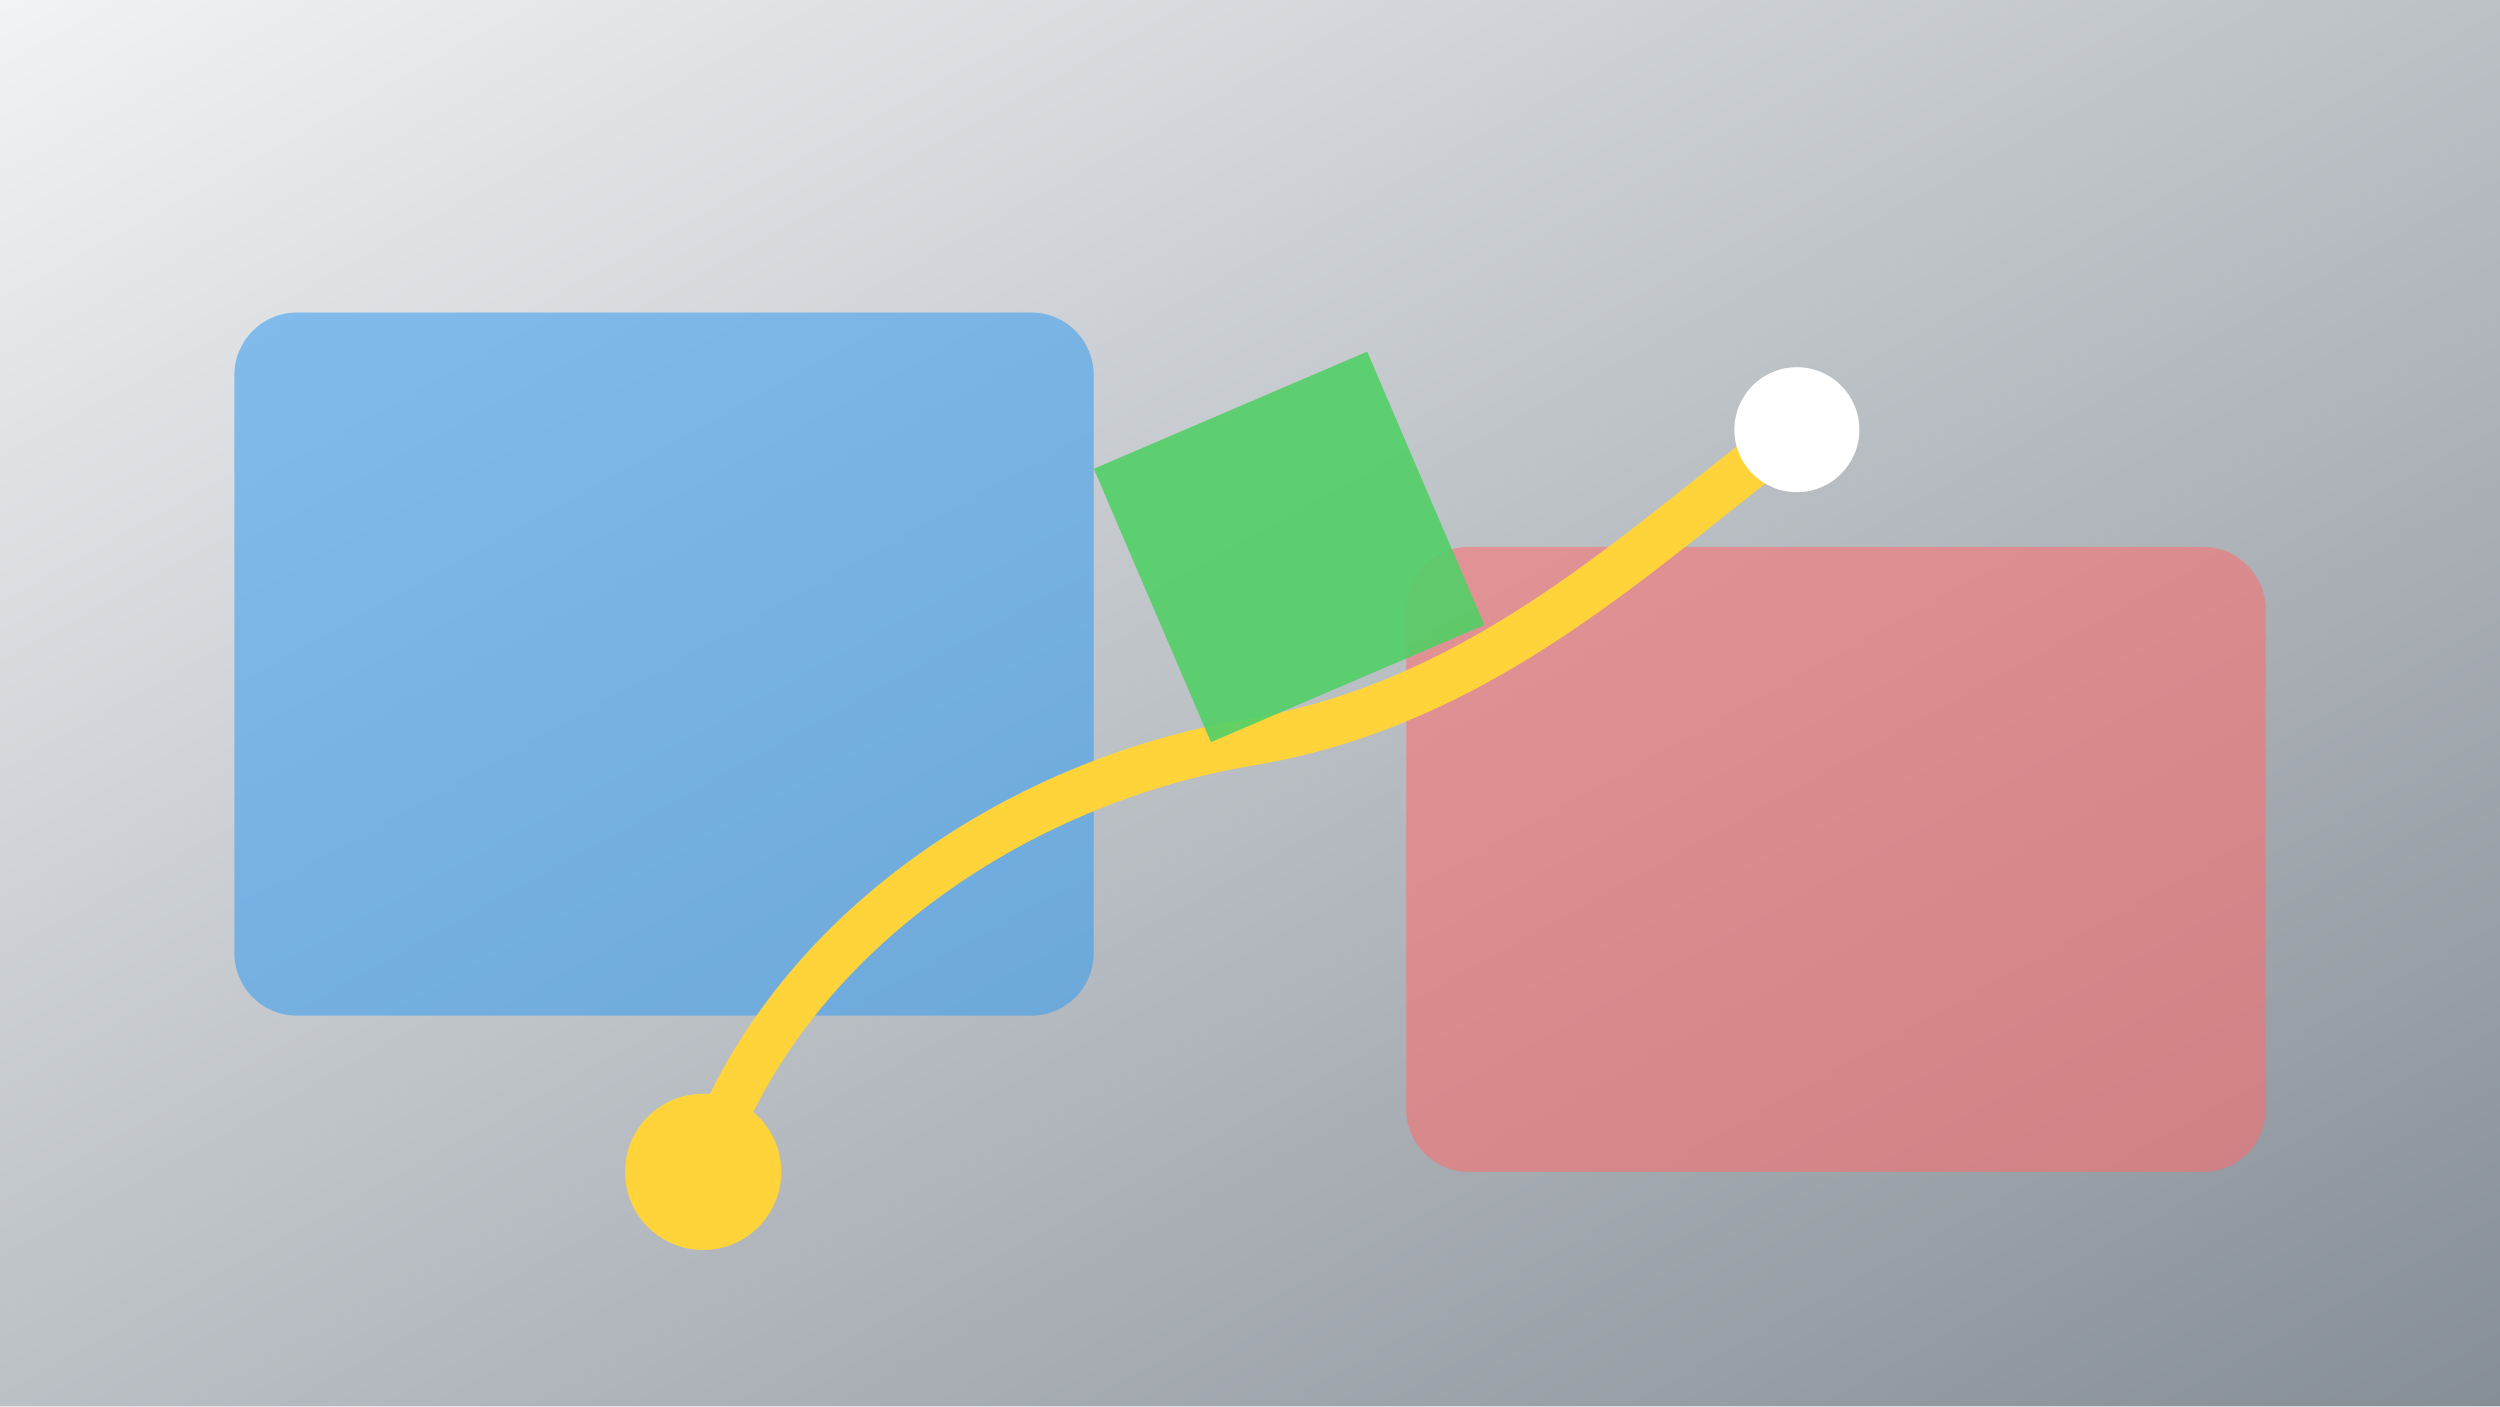
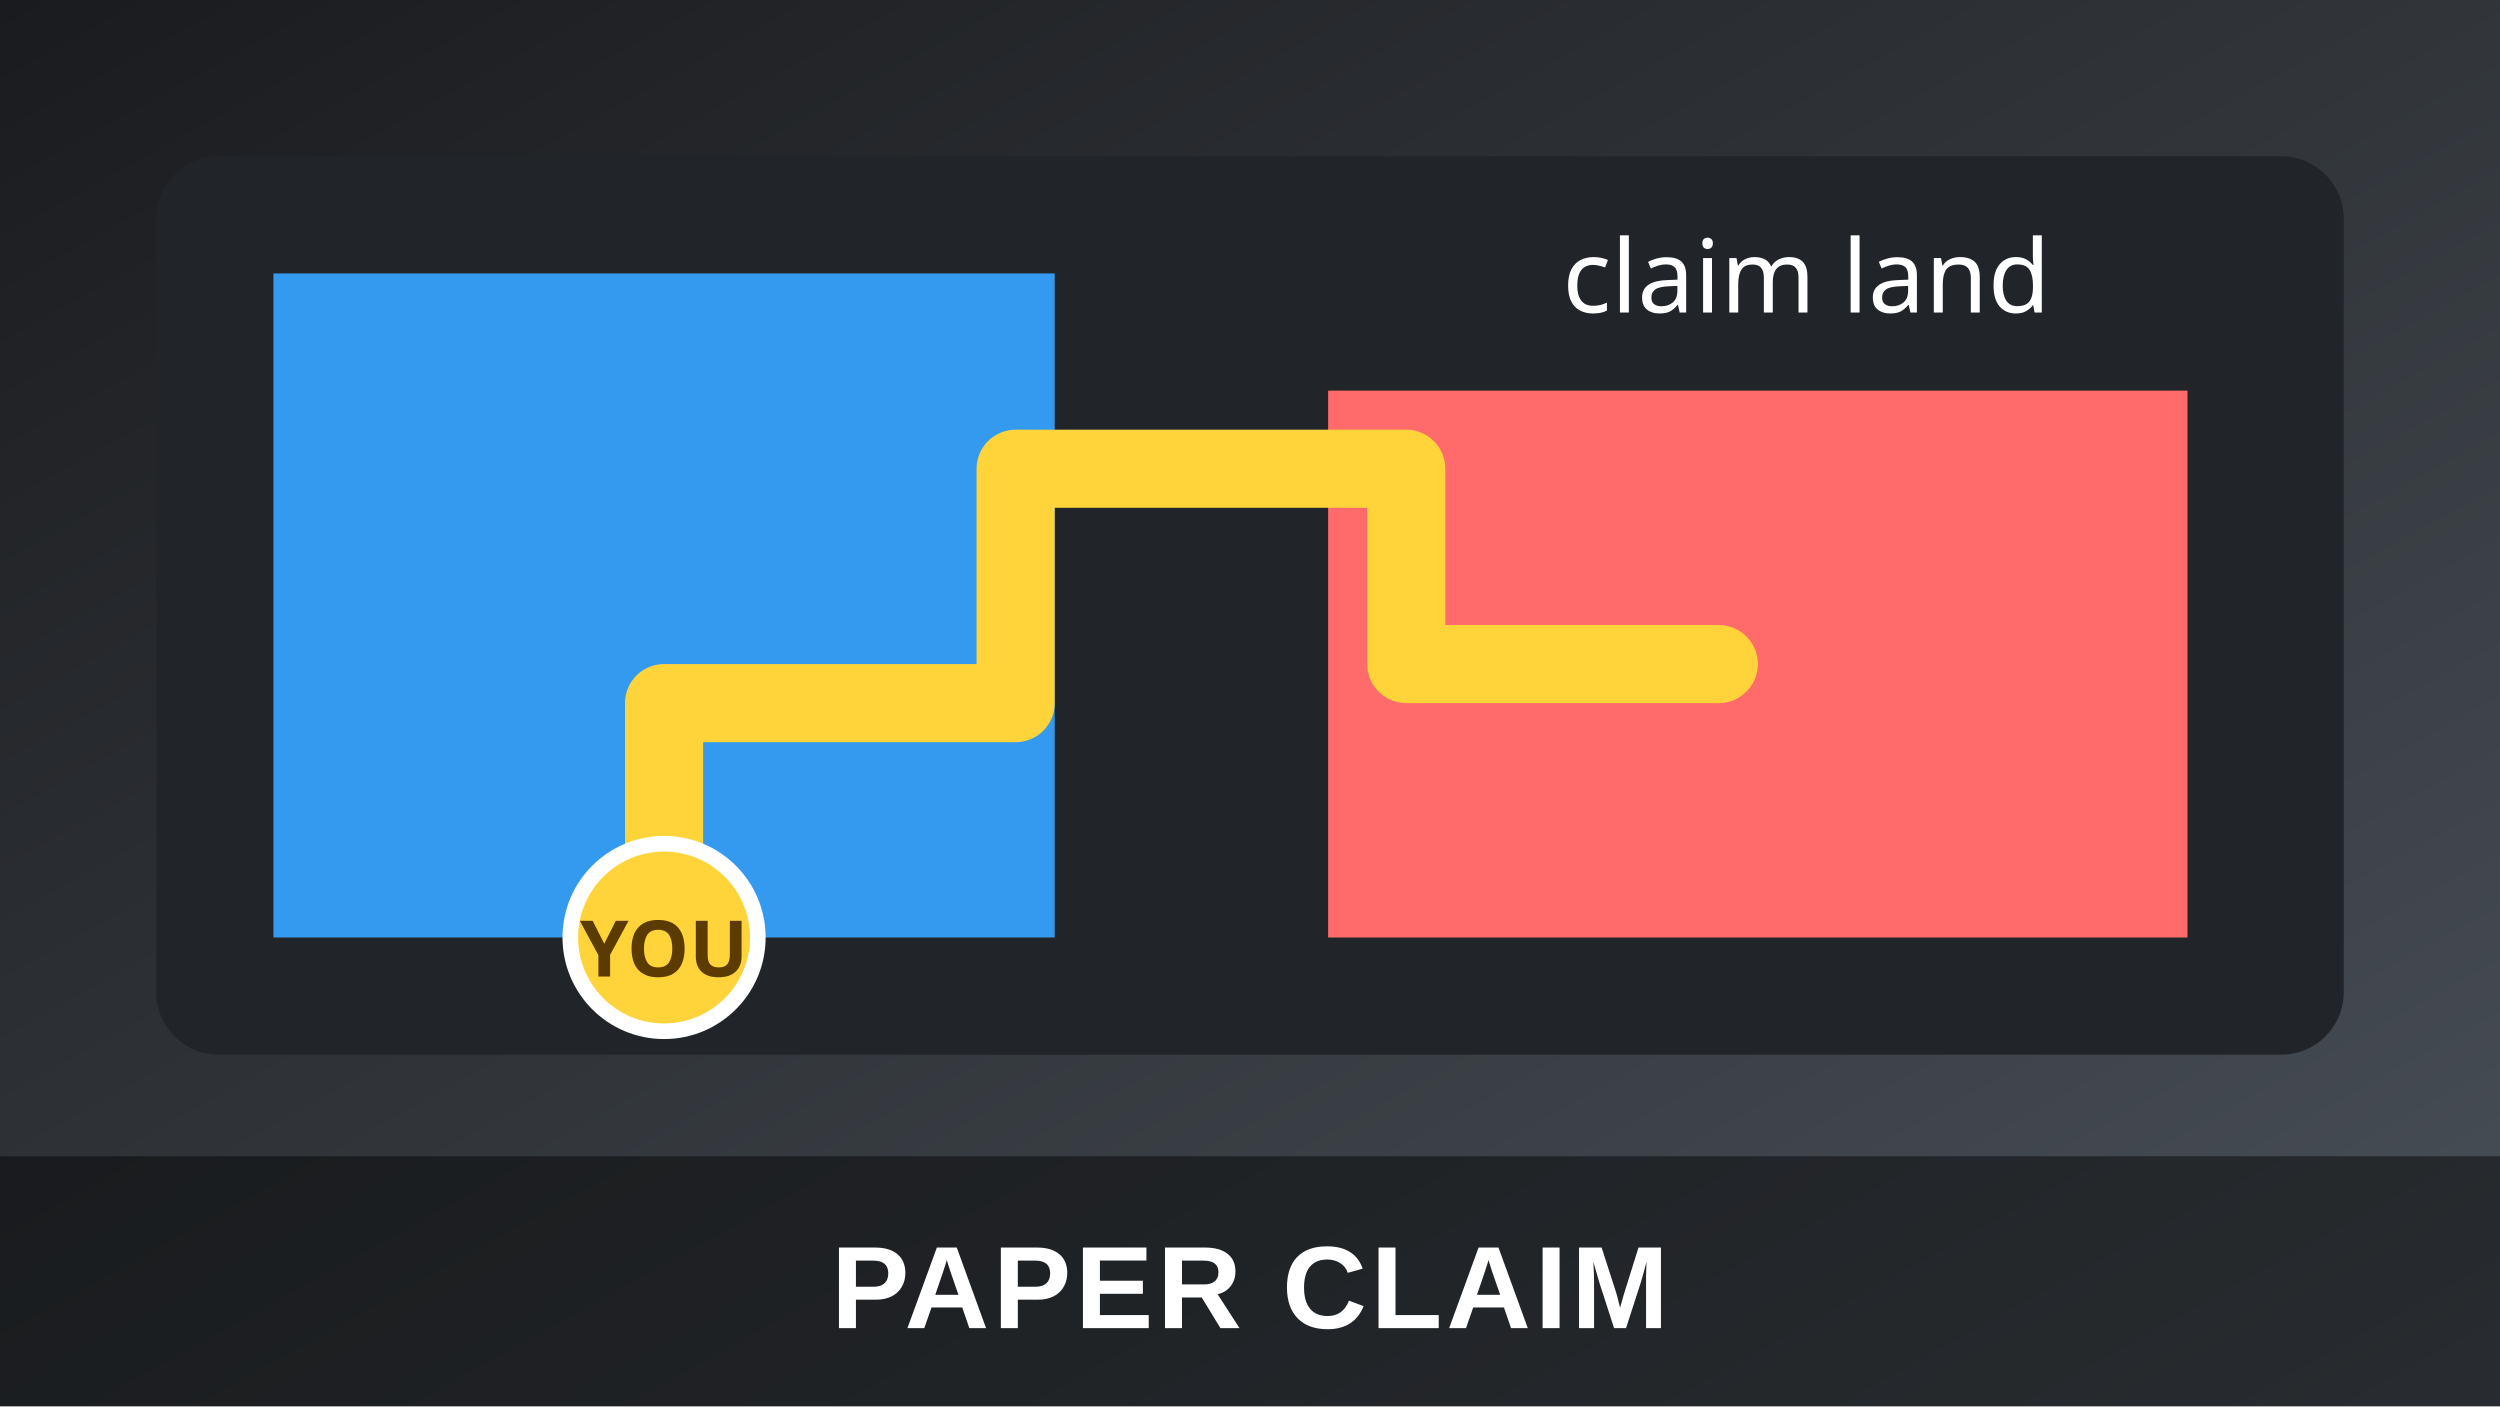
<svg xmlns="http://www.w3.org/2000/svg" viewBox="0 0 320 180" role="img" aria-hidden="true">
  <defs>
    <linearGradient id="g" x1="0" y1="0" x2="1" y2="1">
-       <stop offset="0%" stop-color="#f1f3f5" />
-       <stop offset="100%" stop-color="#868e96" />
+       <stop offset="0%" stop-color="#1a1b1e" />
+       <stop offset="100%" stop-color="#495057" />
    </linearGradient>
  </defs>
  <rect width="320" height="180" fill="url(#g)" />
-   <rect x="30" y="40" width="110" height="90" rx="8" fill="#339af0" opacity="0.55" />
-   <rect x="180" y="70" width="110" height="80" rx="8" fill="#ff6b6b" opacity="0.55" />
-   <path d="M90 150 C100 120, 130 100, 160 95 C190 90, 210 70, 230 55" fill="none" stroke="#ffd43b" stroke-width="6" stroke-linecap="round" />
-   <circle cx="90" cy="150" r="10" fill="#ffd43b" />
-   <circle cx="230" cy="55" r="8" fill="#fff" />
-   <path d="M140 60 L175 45 L190 80 L155 95 Z" fill="#51cf66" opacity="0.9" />
+   <rect x="20" y="20" width="280" height="115" rx="8" fill="#212529" />
+   <rect x="35" y="35" width="100" height="85" fill="#339af0" />
+   <rect x="170" y="50" width="110" height="70" fill="#ff6b6b" />
+   <path d="M85 120 L85 90 L130 90 L130 60 L180 60 L180 85 L220 85" fill="none" stroke="#ffd43b" stroke-width="10" stroke-linejoin="round" stroke-linecap="round" />
+   <circle cx="85" cy="120" r="12" fill="#ffd43b" stroke="#fff" stroke-width="2" />
+   <text x="85" y="125" text-anchor="middle" font-size="10" font-weight="800" fill="#5c3b00" font-family="Segoe UI,sans-serif">YOU</text>
+   <text x="200" y="40" font-size="13" fill="#fff" font-family="Segoe UI,sans-serif">claim land</text>
+   <rect x="0" y="148" width="320" height="32" fill="#000" opacity="0.45" />
+   <text x="160" y="170" text-anchor="middle" font-size="15" font-weight="700" fill="#fff" font-family="Segoe UI,Arial,sans-serif" letter-spacing="0.5">PAPER CLAIM</text>
</svg>
